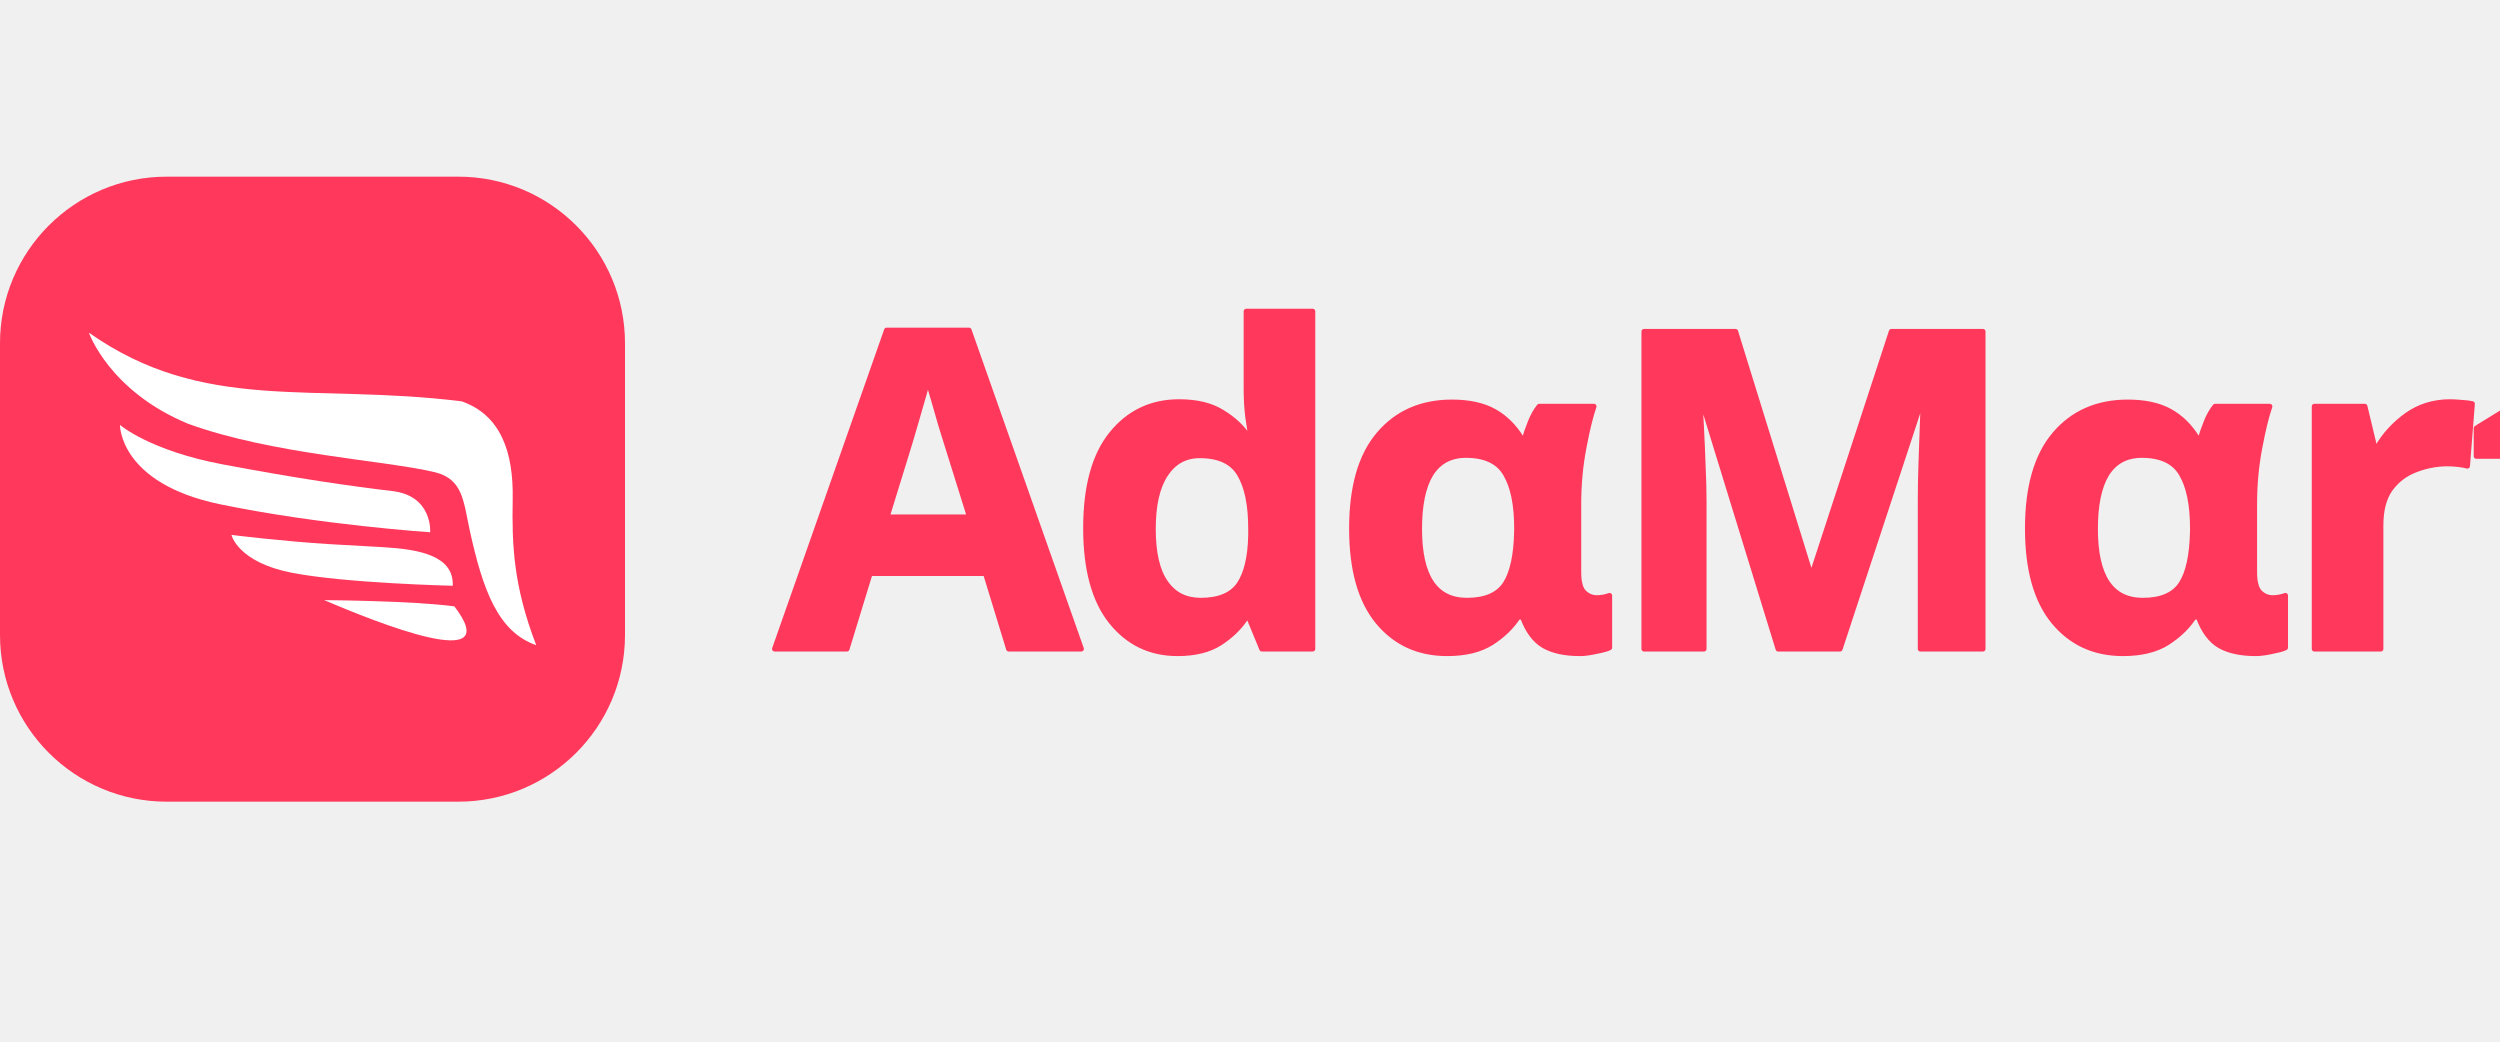
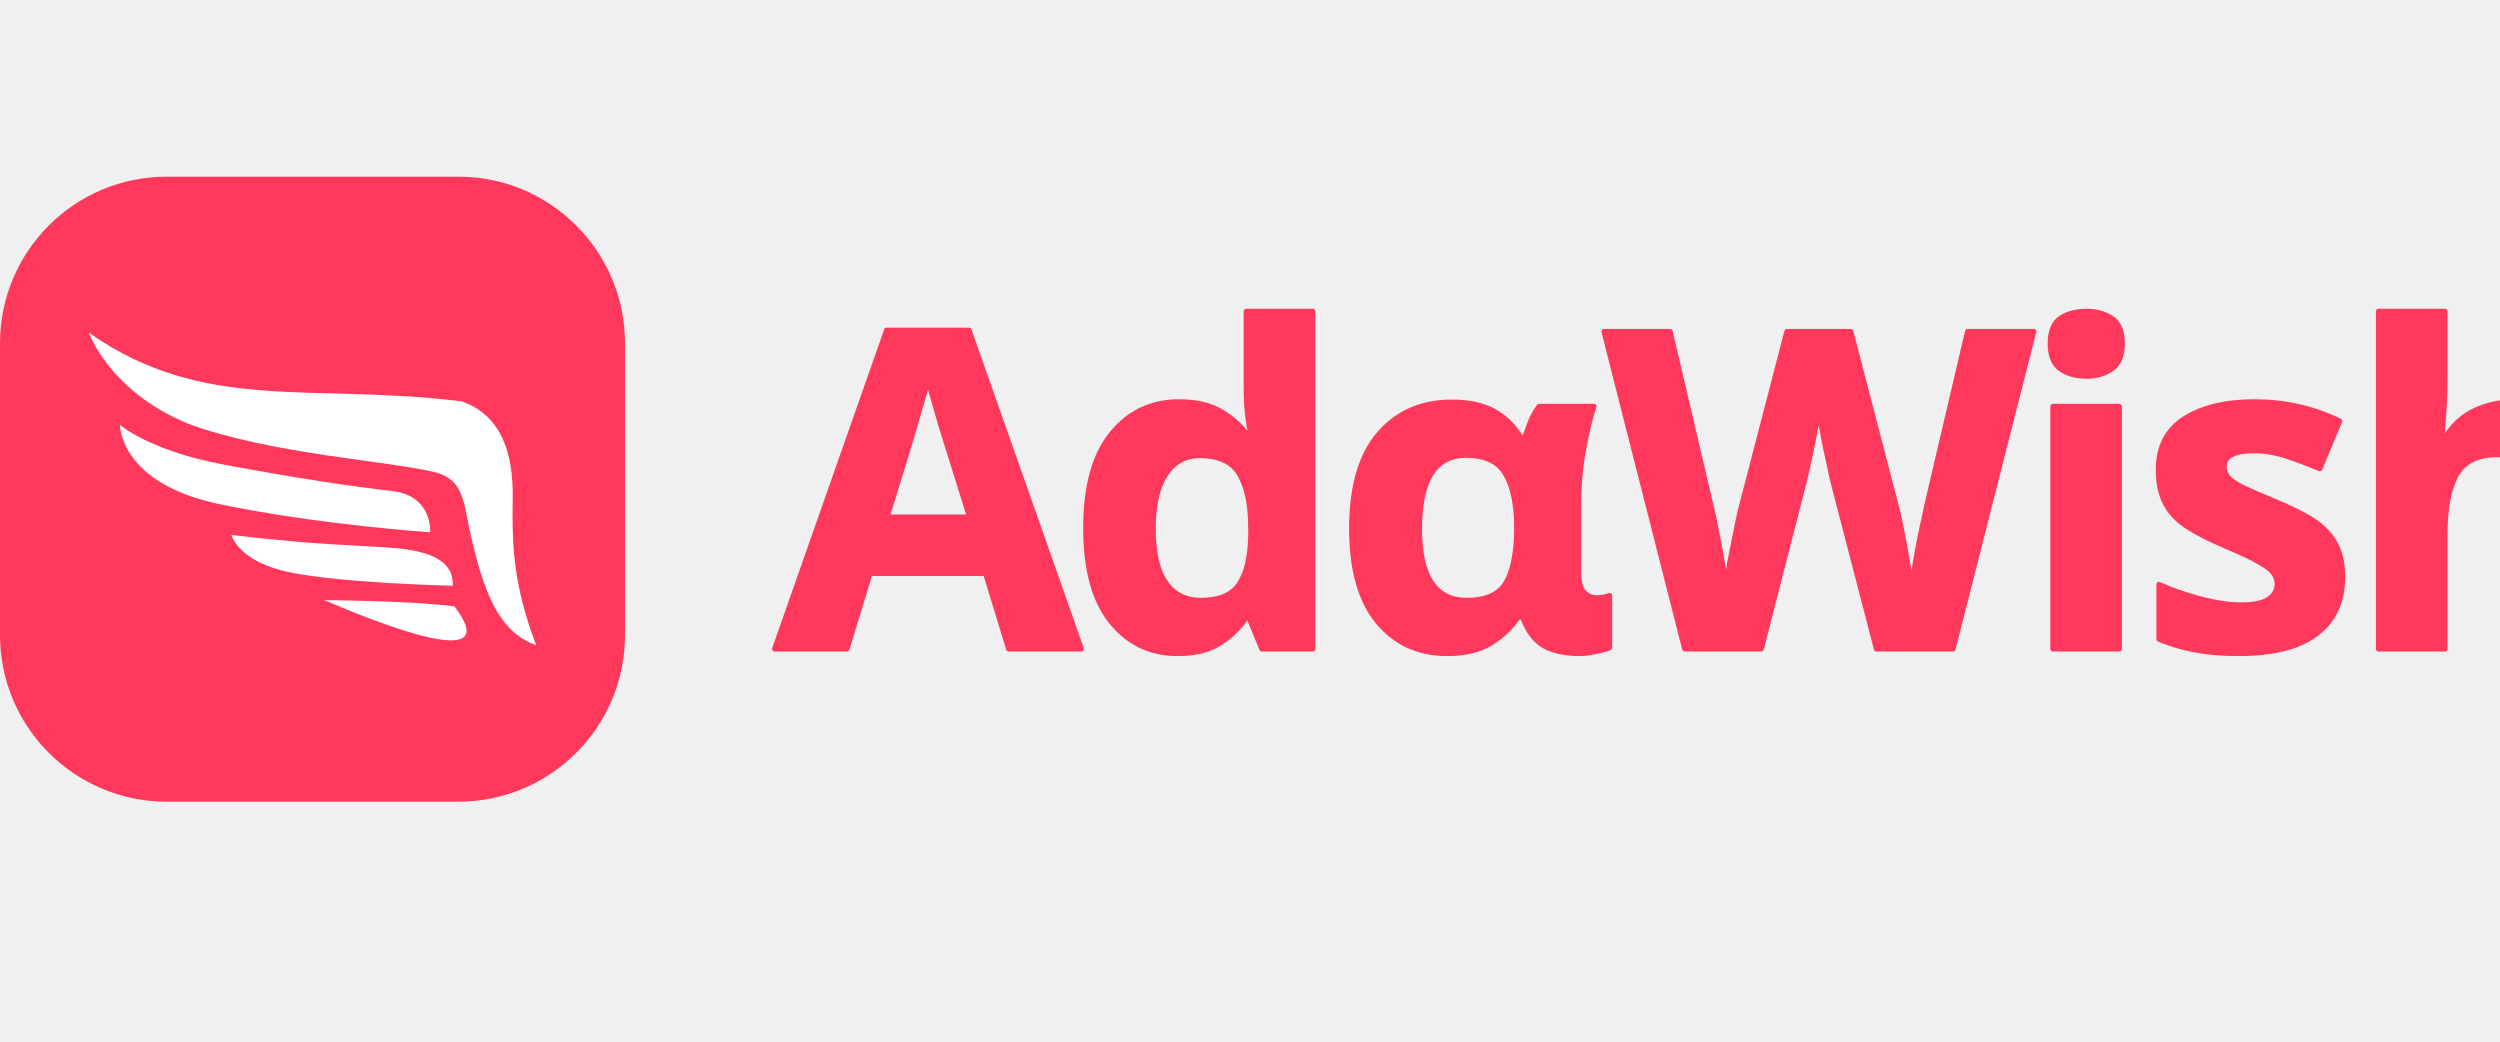
<svg xmlns="http://www.w3.org/2000/svg" width="120" height="50" viewBox="0 0 120 50" version="1.1" id="SVGRoot">
  <defs id="defs132">
    <rect x="11.236" y="7.285" width="69.721" height="10.07" id="rect3" />
    <rect x="12.943" y="23.094" width="88.414" height="18.186" id="rect1" />
    <rect x="-1.478" y="42.333" width="127.885" height="23.822" id="rect3454" />
    <clipPath id="b983e3c625">
      <path d="m 142,147.301 h 115 v 72.75 H 142 Z m 0,0" clip-rule="nonzero" id="path1144" />
    </clipPath>
    <clipPath id="0e8c13dd3a">
      <path d="m 70.262,116.359 h 89.156 v 70.5 H 70.262 Z m 0,0" clip-rule="nonzero" id="path1147" />
    </clipPath>
    <clipPath id="b983e3c625-3">
      <path d="m 142,147.301 h 115 v 72.75 H 142 Z m 0,0" clip-rule="nonzero" id="path1144-6" />
    </clipPath>
    <clipPath id="0e8c13dd3a-7">
      <path d="m 70.262,116.359 h 89.156 v 70.5 H 70.262 Z m 0,0" clip-rule="nonzero" id="path1147-5" />
    </clipPath>
    <clipPath id="b983e3c625-3-1">
      <path d="m 142,147.301 h 115 v 72.75 H 142 Z m 0,0" clip-rule="nonzero" id="path1144-6-2" />
    </clipPath>
    <clipPath id="b983e3c625-3-3">
      <path d="m 142,147.301 h 115 v 72.75 H 142 Z m 0,0" clip-rule="nonzero" id="path1144-6-6" />
    </clipPath>
  </defs>
  <g id="layer1" style="display:inline">
-     <text xml:space="preserve" style="font-style:italic;font-variant:normal;font-weight:600;font-stretch:normal;font-size:21.333px;line-height:0;font-family:'IBM Plex Sans';-inkscape-font-specification:'IBM Plex Sans Semi-Bold Italic';letter-spacing:-0.74px;display:inline;fill:#ff385c;fill-opacity:1;stroke:#000000;stroke-width:0.25;stroke-linecap:round;stroke-linejoin:round;stroke-miterlimit:4;stroke-dasharray:none;stroke-opacity:1;paint-order:stroke markers fill" x="37.184" y="31.15" id="text2-3-3">
-       <tspan x="37.184" y="31.15" style="font-style:normal;font-variant:normal;font-weight:bold;font-stretch:normal;font-size:21.333px;font-family:Manrope;-inkscape-font-specification:'Manrope Bold';word-spacing:0px;fill:#ff385c;fill-opacity:1;stroke:#ff385c;stroke-width:0.25;stroke-linecap:round;stroke-linejoin:round;stroke-miterlimit:4;stroke-dasharray:none;stroke-opacity:1;paint-order:stroke markers fill" id="tspan541421-5-5" dy="0 0 0 0 0">AdαMαrt</tspan>
+     <text xml:space="preserve" style="font-style:italic;font-variant:normal;font-weight:600;font-stretch:normal;font-size:21.333px;line-height:0;font-family:'IBM Plex Sans';-inkscape-font-specification:'IBM Plex Sans Semi-Bold Italic';letter-spacing:-0.74px;word-spacing:0px;display:inline;fill:#ff385c;fill-opacity:1;stroke:#000000;stroke-width:0.25;stroke-linecap:round;stroke-linejoin:round;stroke-miterlimit:4;stroke-dasharray:none;stroke-opacity:1;paint-order:stroke markers fill" x="37.184" y="31.15" id="text2-3-3">
+       <tspan x="37.184" y="31.15" style="font-style:normal;font-variant:normal;font-weight:bold;font-stretch:normal;font-size:21.333px;font-family:Manrope;-inkscape-font-specification:'Manrope Bold';fill:#ff385c;fill-opacity:1;stroke:#ff385c;stroke-width:0.25;stroke-linecap:round;stroke-linejoin:round;stroke-miterlimit:4;stroke-dasharray:none;stroke-opacity:1;paint-order:stroke markers fill" id="tspan541421-5-5" dy="0 0 0">AdαWish</tspan>
    </text>
    <rect style="fill:#ff385c;fill-opacity:1;stroke:none;stroke-width:0.168;stroke-linecap:round;stroke-linejoin:round;paint-order:stroke markers fill" id="rect1078" width="30" height="30" x="0" y="8.48" rx="8" ry="8" />
    <g id="g1595" transform="matrix(0.7667957,0,0,0.7667957,4.268,6.81691)" style="fill:#ffffff;fill-opacity:1">
      <path style="display:inline;fill:#ffffff;fill-opacity:1;stroke:none;stroke-width:0.329;stroke-opacity:1" d="M 28,31.499 C 26.559,27.747 26.477,25.184 26.528,22.345 26.579,19.422 25.793,17.1 23.34,16.234 13.919,15.062 7.212,17.005 0,11.937 c 0,0 1.269,3.666 6.228,5.707 5.262,1.912 12.373,2.285 15.449,3.03 1.717,0.433 1.766,1.781 2.144,3.548 0.848,3.922 1.82,6.448 4.179,7.277" id="path33289-7" />
      <path style="display:inline;fill:#ffffff;fill-opacity:1;stroke:none;stroke-width:0.372;stroke-opacity:1" d="m 22.878,29.068 c -2.597,-0.355 -8.152,-0.391 -8.152,-0.391 3.301,1.406 11.419,4.668 8.152,0.391 z" id="path33287-0" />
      <path style="display:inline;fill:#ffffff;fill-opacity:1;stroke:none;stroke-width:0.372;stroke-opacity:1" d="m 22.775,27.777 c 0.08,-1.905 -2.157,-2.283 -4.341,-2.414 -1.305,-0.071 -2.612,-0.143 -3.344,-0.189 -3.065,-0.189 -6.168,-0.58 -6.168,-0.58 0,0 0.387,1.705 3.77,2.367 3.37,0.662 10.083,0.816 10.083,0.816 z" id="path33285-9" />
      <path style="display:inline;fill:#ffffff;fill-opacity:1;stroke:none;stroke-width:0.372;stroke-opacity:1" d="m 21.363,24.428 c 0,0 0.173,-2.285 -2.384,-2.581 C 16.422,21.551 12.959,21.045 8.378,20.18 3.795,19.316 1.943,17.709 1.943,17.709 c 0,0 -0.052,3.652 6.26,4.966 6.3,1.303 13.159,1.753 13.159,1.753 z" id="path1156-3" />
    </g>
  </g>
  <g id="layer2" style="display:inline" />
  <g id="layer3" style="display:inline" />
  <g id="layer4" style="display:none">
    <rect style="display:inline;opacity:0.557;fill:#ff5e00;fill-opacity:1;stroke:#0069f5;stroke-width:0;stroke-linecap:round;stroke-linejoin:round;paint-order:stroke fill markers" id="rect1592-1" width="15" height="15" x="1.8808064e-06" y="15" />
    <rect style="display:inline;opacity:0.557;fill:#ff0000;stroke:#0069f5;stroke-width:0;stroke-linecap:round;stroke-linejoin:round;paint-order:stroke fill markers" id="rect1592" width="120" height="15" x="1.8808064e-06" y="6.7562792e-07" />
  </g>
</svg>
